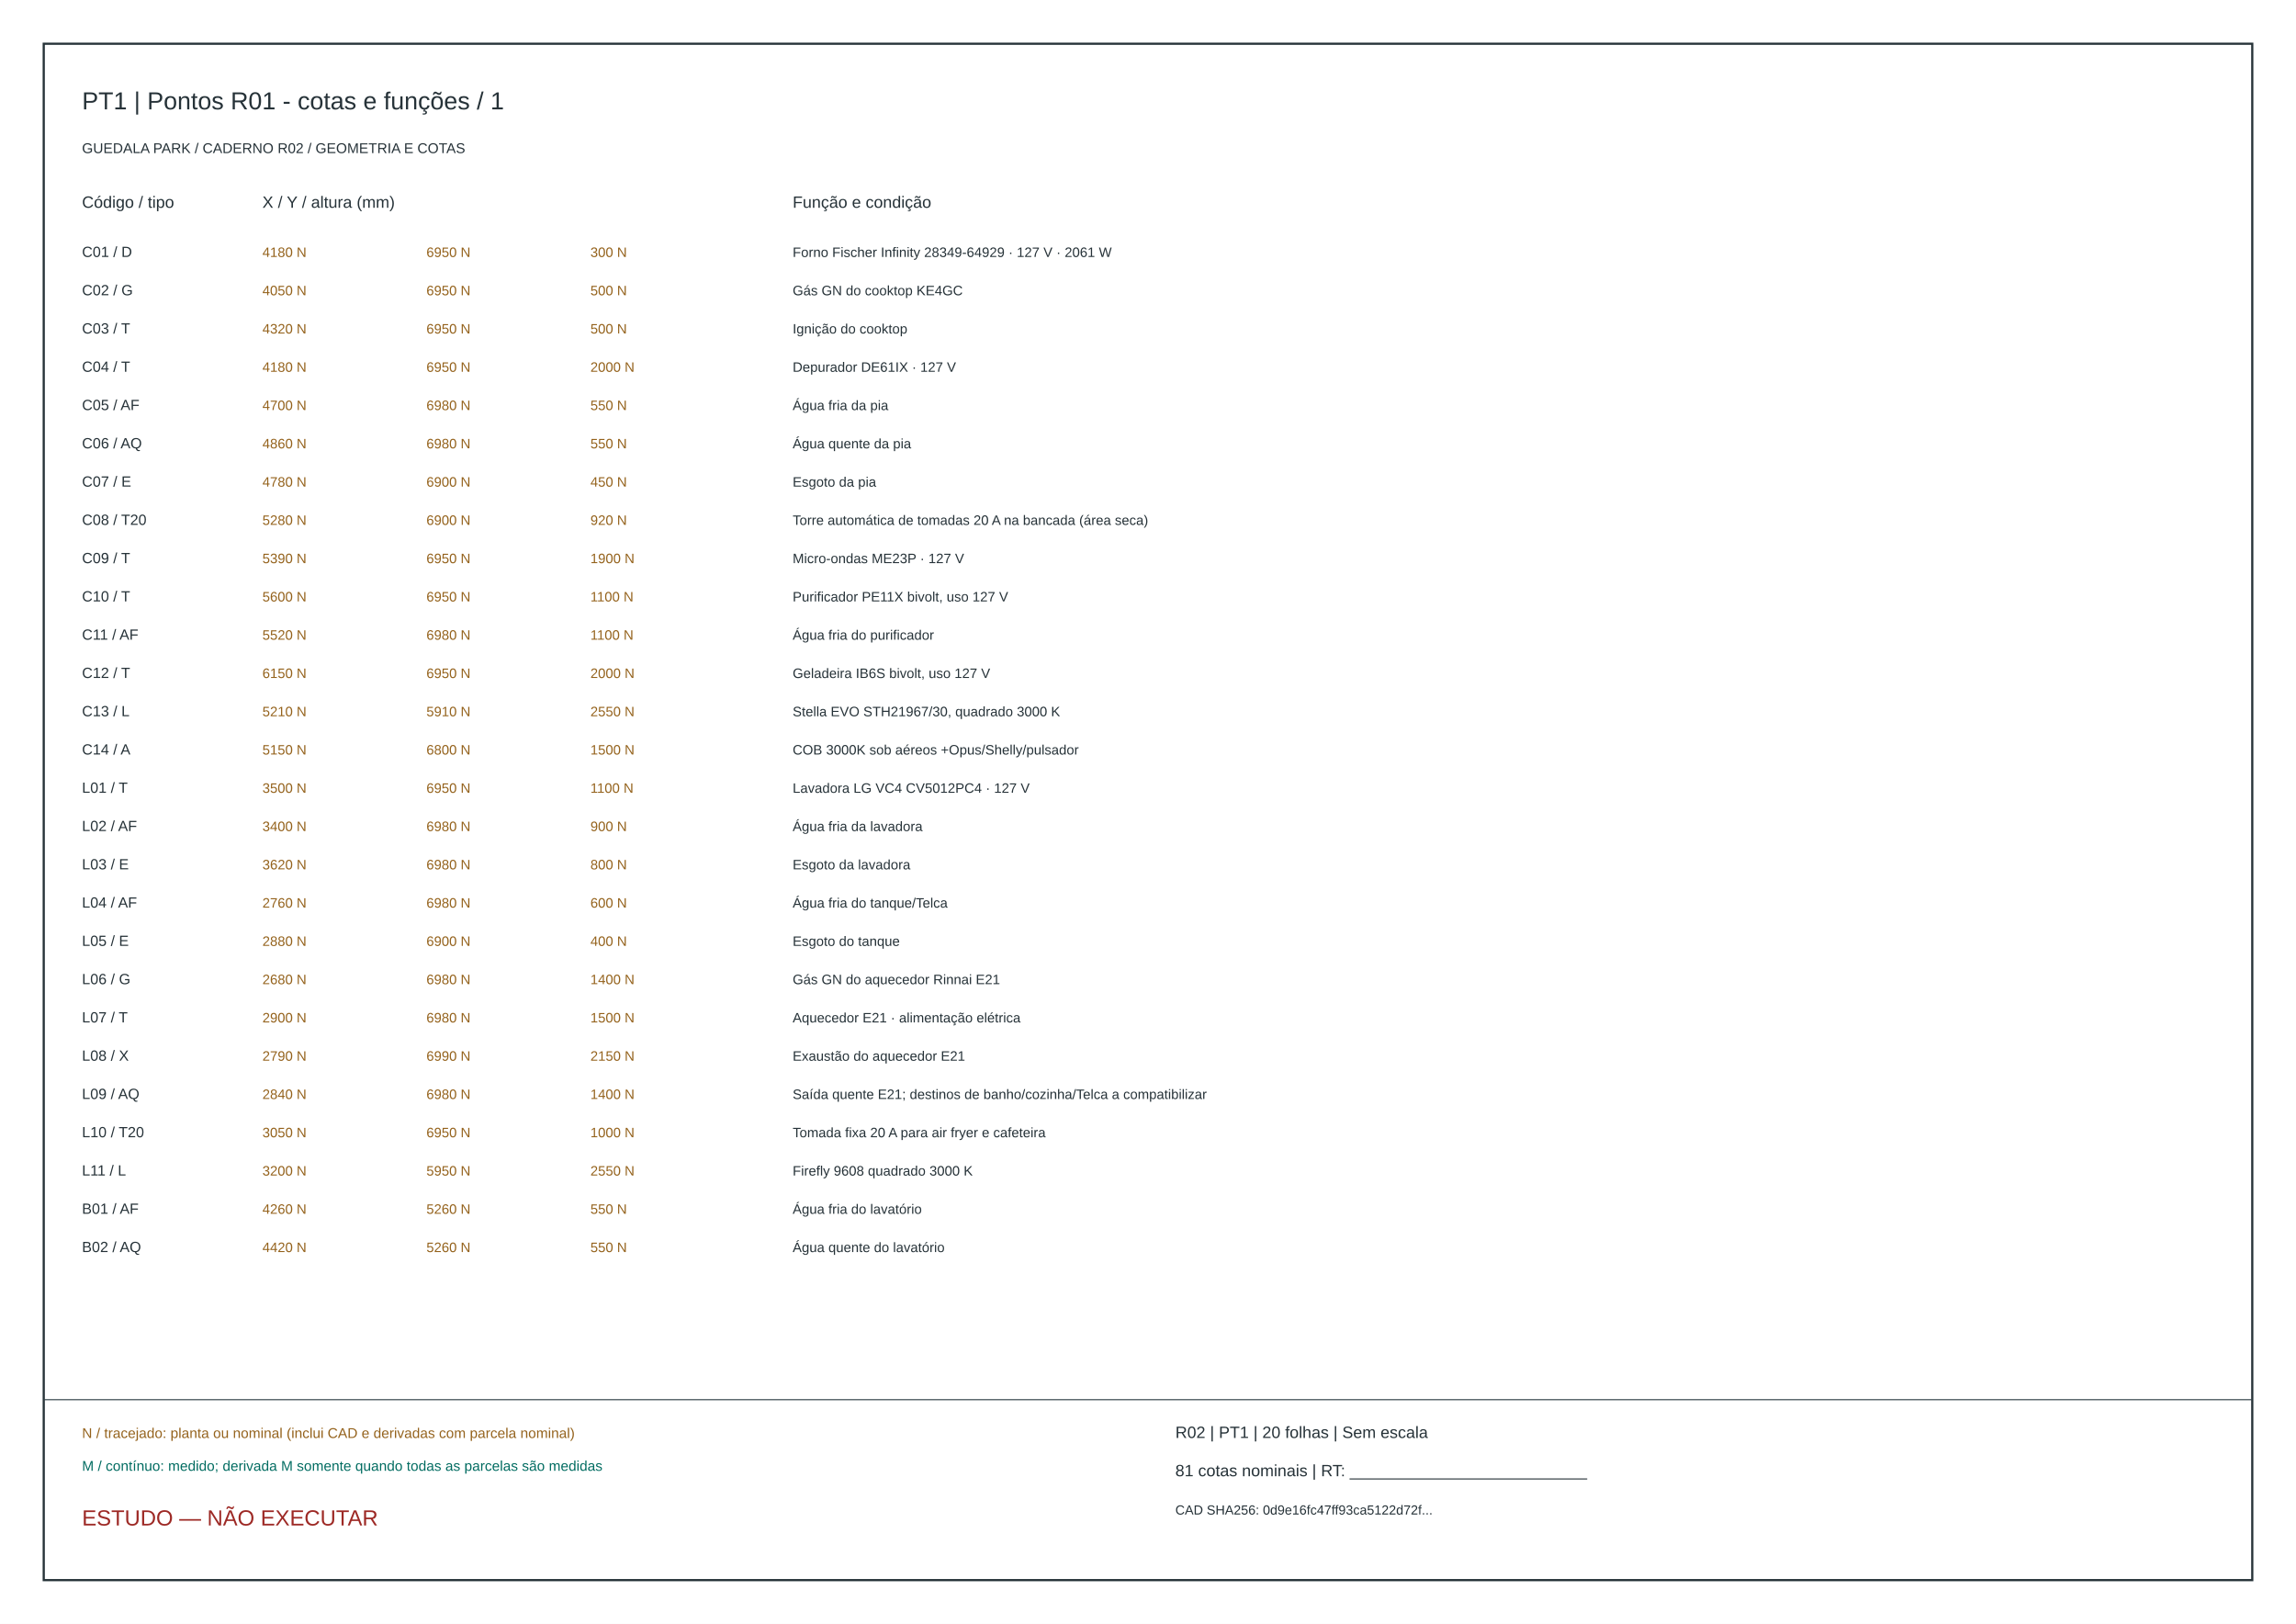
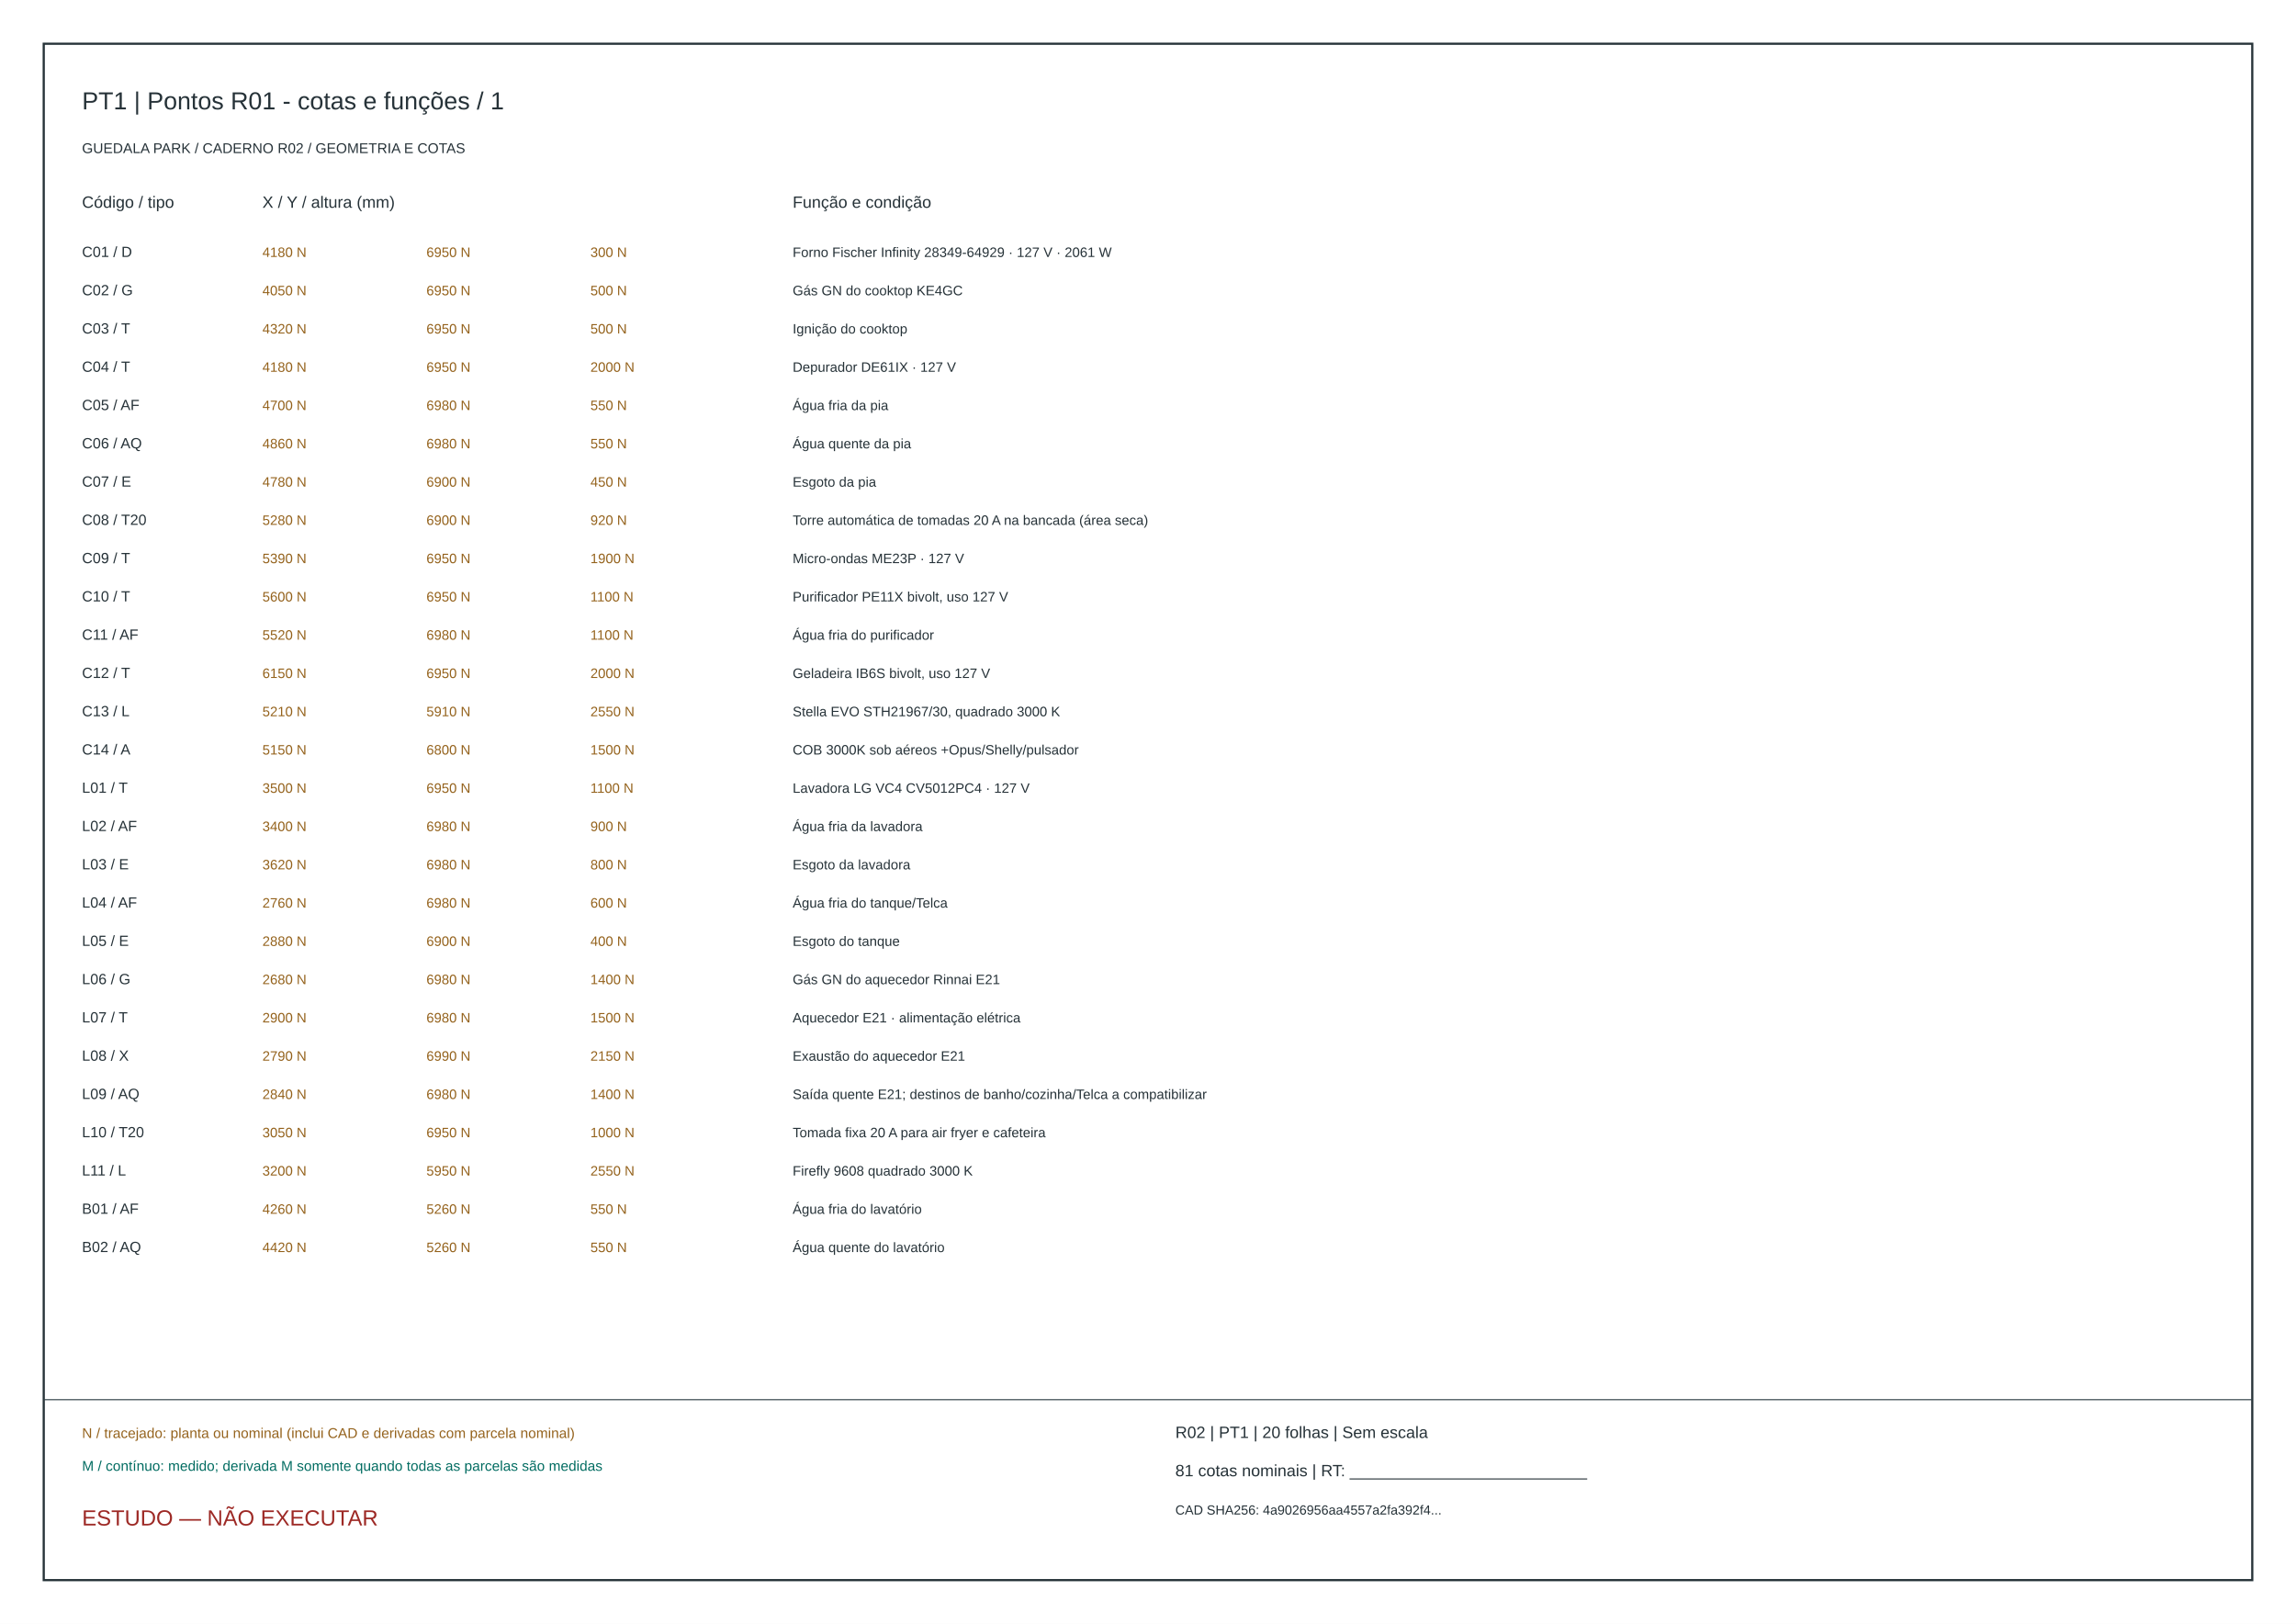
<svg xmlns="http://www.w3.org/2000/svg" width="420mm" height="297mm" viewBox="0 0 420 297">
  <rect width="420" height="297" fill="white" />
  <text x="15" y="38" font-family="Arial, sans-serif" font-size="3" fill="#263238">Código / tipo</text>
  <text x="48" y="38" font-family="Arial, sans-serif" font-size="3" fill="#263238">X / Y / altura (mm)</text>
  <text x="145" y="38" font-family="Arial, sans-serif" font-size="3" fill="#263238">Função e condição</text>
  <text x="15" y="47" font-family="Arial, sans-serif" font-size="2.7" fill="#263238">C01 / D</text>
  <text x="48" y="47" font-family="Arial, sans-serif" font-size="2.5" fill="#94621c">4180 N</text>
  <text x="78" y="47" font-family="Arial, sans-serif" font-size="2.5" fill="#94621c">6950 N</text>
  <text x="108" y="47" font-family="Arial, sans-serif" font-size="2.5" fill="#94621c">300 N</text>
  <text x="145" y="47" font-family="Arial, sans-serif" font-size="2.5" fill="#263238">Forno Fischer Infinity 28349-64929 · 127 V · 2061 W</text>
  <text x="15" y="54" font-family="Arial, sans-serif" font-size="2.7" fill="#263238">C02 / G</text>
  <text x="48" y="54" font-family="Arial, sans-serif" font-size="2.5" fill="#94621c">4050 N</text>
  <text x="78" y="54" font-family="Arial, sans-serif" font-size="2.5" fill="#94621c">6950 N</text>
  <text x="108" y="54" font-family="Arial, sans-serif" font-size="2.5" fill="#94621c">500 N</text>
  <text x="145" y="54" font-family="Arial, sans-serif" font-size="2.5" fill="#263238">Gás GN do cooktop KE4GC</text>
  <text x="15" y="61" font-family="Arial, sans-serif" font-size="2.7" fill="#263238">C03 / T</text>
  <text x="48" y="61" font-family="Arial, sans-serif" font-size="2.5" fill="#94621c">4320 N</text>
  <text x="78" y="61" font-family="Arial, sans-serif" font-size="2.5" fill="#94621c">6950 N</text>
  <text x="108" y="61" font-family="Arial, sans-serif" font-size="2.5" fill="#94621c">500 N</text>
  <text x="145" y="61" font-family="Arial, sans-serif" font-size="2.5" fill="#263238">Ignição do cooktop</text>
  <text x="15" y="68" font-family="Arial, sans-serif" font-size="2.7" fill="#263238">C04 / T</text>
  <text x="48" y="68" font-family="Arial, sans-serif" font-size="2.5" fill="#94621c">4180 N</text>
  <text x="78" y="68" font-family="Arial, sans-serif" font-size="2.5" fill="#94621c">6950 N</text>
  <text x="108" y="68" font-family="Arial, sans-serif" font-size="2.5" fill="#94621c">2000 N</text>
  <text x="145" y="68" font-family="Arial, sans-serif" font-size="2.5" fill="#263238">Depurador DE61IX · 127 V</text>
  <text x="15" y="75" font-family="Arial, sans-serif" font-size="2.7" fill="#263238">C05 / AF</text>
  <text x="48" y="75" font-family="Arial, sans-serif" font-size="2.5" fill="#94621c">4700 N</text>
  <text x="78" y="75" font-family="Arial, sans-serif" font-size="2.5" fill="#94621c">6980 N</text>
  <text x="108" y="75" font-family="Arial, sans-serif" font-size="2.5" fill="#94621c">550 N</text>
  <text x="145" y="75" font-family="Arial, sans-serif" font-size="2.5" fill="#263238">Água fria da pia</text>
  <text x="15" y="82" font-family="Arial, sans-serif" font-size="2.7" fill="#263238">C06 / AQ</text>
  <text x="48" y="82" font-family="Arial, sans-serif" font-size="2.5" fill="#94621c">4860 N</text>
  <text x="78" y="82" font-family="Arial, sans-serif" font-size="2.5" fill="#94621c">6980 N</text>
  <text x="108" y="82" font-family="Arial, sans-serif" font-size="2.5" fill="#94621c">550 N</text>
  <text x="145" y="82" font-family="Arial, sans-serif" font-size="2.5" fill="#263238">Água quente da pia</text>
  <text x="15" y="89" font-family="Arial, sans-serif" font-size="2.7" fill="#263238">C07 / E</text>
  <text x="48" y="89" font-family="Arial, sans-serif" font-size="2.5" fill="#94621c">4780 N</text>
  <text x="78" y="89" font-family="Arial, sans-serif" font-size="2.5" fill="#94621c">6900 N</text>
  <text x="108" y="89" font-family="Arial, sans-serif" font-size="2.5" fill="#94621c">450 N</text>
  <text x="145" y="89" font-family="Arial, sans-serif" font-size="2.5" fill="#263238">Esgoto da pia</text>
  <text x="15" y="96" font-family="Arial, sans-serif" font-size="2.7" fill="#263238">C08 / T20</text>
  <text x="48" y="96" font-family="Arial, sans-serif" font-size="2.5" fill="#94621c">5280 N</text>
  <text x="78" y="96" font-family="Arial, sans-serif" font-size="2.5" fill="#94621c">6900 N</text>
  <text x="108" y="96" font-family="Arial, sans-serif" font-size="2.5" fill="#94621c">920 N</text>
  <text x="145" y="96" font-family="Arial, sans-serif" font-size="2.5" fill="#263238">Torre automática de tomadas 20 A na bancada (área seca)</text>
  <text x="15" y="103" font-family="Arial, sans-serif" font-size="2.7" fill="#263238">C09 / T</text>
  <text x="48" y="103" font-family="Arial, sans-serif" font-size="2.5" fill="#94621c">5390 N</text>
  <text x="78" y="103" font-family="Arial, sans-serif" font-size="2.5" fill="#94621c">6950 N</text>
  <text x="108" y="103" font-family="Arial, sans-serif" font-size="2.5" fill="#94621c">1900 N</text>
  <text x="145" y="103" font-family="Arial, sans-serif" font-size="2.5" fill="#263238">Micro-ondas ME23P · 127 V</text>
  <text x="15" y="110" font-family="Arial, sans-serif" font-size="2.7" fill="#263238">C10 / T</text>
  <text x="48" y="110" font-family="Arial, sans-serif" font-size="2.5" fill="#94621c">5600 N</text>
  <text x="78" y="110" font-family="Arial, sans-serif" font-size="2.5" fill="#94621c">6950 N</text>
  <text x="108" y="110" font-family="Arial, sans-serif" font-size="2.5" fill="#94621c">1100 N</text>
  <text x="145" y="110" font-family="Arial, sans-serif" font-size="2.5" fill="#263238">Purificador PE11X bivolt, uso 127 V</text>
  <text x="15" y="117" font-family="Arial, sans-serif" font-size="2.7" fill="#263238">C11 / AF</text>
  <text x="48" y="117" font-family="Arial, sans-serif" font-size="2.5" fill="#94621c">5520 N</text>
  <text x="78" y="117" font-family="Arial, sans-serif" font-size="2.5" fill="#94621c">6980 N</text>
  <text x="108" y="117" font-family="Arial, sans-serif" font-size="2.5" fill="#94621c">1100 N</text>
  <text x="145" y="117" font-family="Arial, sans-serif" font-size="2.5" fill="#263238">Água fria do purificador</text>
  <text x="15" y="124" font-family="Arial, sans-serif" font-size="2.7" fill="#263238">C12 / T</text>
  <text x="48" y="124" font-family="Arial, sans-serif" font-size="2.5" fill="#94621c">6150 N</text>
  <text x="78" y="124" font-family="Arial, sans-serif" font-size="2.5" fill="#94621c">6950 N</text>
  <text x="108" y="124" font-family="Arial, sans-serif" font-size="2.5" fill="#94621c">2000 N</text>
  <text x="145" y="124" font-family="Arial, sans-serif" font-size="2.5" fill="#263238">Geladeira IB6S bivolt, uso 127 V</text>
  <text x="15" y="131" font-family="Arial, sans-serif" font-size="2.7" fill="#263238">C13 / L</text>
  <text x="48" y="131" font-family="Arial, sans-serif" font-size="2.5" fill="#94621c">5210 N</text>
  <text x="78" y="131" font-family="Arial, sans-serif" font-size="2.5" fill="#94621c">5910 N</text>
  <text x="108" y="131" font-family="Arial, sans-serif" font-size="2.5" fill="#94621c">2550 N</text>
  <text x="145" y="131" font-family="Arial, sans-serif" font-size="2.5" fill="#263238">Stella EVO STH21967/30, quadrado 3000 K</text>
  <text x="15" y="138" font-family="Arial, sans-serif" font-size="2.7" fill="#263238">C14 / A</text>
  <text x="48" y="138" font-family="Arial, sans-serif" font-size="2.5" fill="#94621c">5150 N</text>
  <text x="78" y="138" font-family="Arial, sans-serif" font-size="2.5" fill="#94621c">6800 N</text>
  <text x="108" y="138" font-family="Arial, sans-serif" font-size="2.5" fill="#94621c">1500 N</text>
  <text x="145" y="138" font-family="Arial, sans-serif" font-size="2.5" fill="#263238">COB 3000K sob aéreos +Opus/Shelly/pulsador</text>
  <text x="15" y="145" font-family="Arial, sans-serif" font-size="2.7" fill="#263238">L01 / T</text>
  <text x="48" y="145" font-family="Arial, sans-serif" font-size="2.5" fill="#94621c">3500 N</text>
  <text x="78" y="145" font-family="Arial, sans-serif" font-size="2.5" fill="#94621c">6950 N</text>
  <text x="108" y="145" font-family="Arial, sans-serif" font-size="2.5" fill="#94621c">1100 N</text>
  <text x="145" y="145" font-family="Arial, sans-serif" font-size="2.5" fill="#263238">Lavadora LG VC4 CV5012PC4 · 127 V</text>
  <text x="15" y="152" font-family="Arial, sans-serif" font-size="2.7" fill="#263238">L02 / AF</text>
  <text x="48" y="152" font-family="Arial, sans-serif" font-size="2.5" fill="#94621c">3400 N</text>
  <text x="78" y="152" font-family="Arial, sans-serif" font-size="2.5" fill="#94621c">6980 N</text>
  <text x="108" y="152" font-family="Arial, sans-serif" font-size="2.5" fill="#94621c">900 N</text>
  <text x="145" y="152" font-family="Arial, sans-serif" font-size="2.5" fill="#263238">Água fria da lavadora</text>
  <text x="15" y="159" font-family="Arial, sans-serif" font-size="2.7" fill="#263238">L03 / E</text>
  <text x="48" y="159" font-family="Arial, sans-serif" font-size="2.5" fill="#94621c">3620 N</text>
  <text x="78" y="159" font-family="Arial, sans-serif" font-size="2.5" fill="#94621c">6980 N</text>
  <text x="108" y="159" font-family="Arial, sans-serif" font-size="2.5" fill="#94621c">800 N</text>
  <text x="145" y="159" font-family="Arial, sans-serif" font-size="2.5" fill="#263238">Esgoto da lavadora</text>
  <text x="15" y="166" font-family="Arial, sans-serif" font-size="2.7" fill="#263238">L04 / AF</text>
  <text x="48" y="166" font-family="Arial, sans-serif" font-size="2.5" fill="#94621c">2760 N</text>
  <text x="78" y="166" font-family="Arial, sans-serif" font-size="2.5" fill="#94621c">6980 N</text>
  <text x="108" y="166" font-family="Arial, sans-serif" font-size="2.5" fill="#94621c">600 N</text>
  <text x="145" y="166" font-family="Arial, sans-serif" font-size="2.5" fill="#263238">Água fria do tanque/Telca</text>
  <text x="15" y="173" font-family="Arial, sans-serif" font-size="2.7" fill="#263238">L05 / E</text>
  <text x="48" y="173" font-family="Arial, sans-serif" font-size="2.5" fill="#94621c">2880 N</text>
  <text x="78" y="173" font-family="Arial, sans-serif" font-size="2.5" fill="#94621c">6900 N</text>
  <text x="108" y="173" font-family="Arial, sans-serif" font-size="2.5" fill="#94621c">400 N</text>
  <text x="145" y="173" font-family="Arial, sans-serif" font-size="2.5" fill="#263238">Esgoto do tanque</text>
  <text x="15" y="180" font-family="Arial, sans-serif" font-size="2.7" fill="#263238">L06 / G</text>
  <text x="48" y="180" font-family="Arial, sans-serif" font-size="2.5" fill="#94621c">2680 N</text>
  <text x="78" y="180" font-family="Arial, sans-serif" font-size="2.5" fill="#94621c">6980 N</text>
  <text x="108" y="180" font-family="Arial, sans-serif" font-size="2.5" fill="#94621c">1400 N</text>
  <text x="145" y="180" font-family="Arial, sans-serif" font-size="2.5" fill="#263238">Gás GN do aquecedor Rinnai E21</text>
  <text x="15" y="187" font-family="Arial, sans-serif" font-size="2.7" fill="#263238">L07 / T</text>
  <text x="48" y="187" font-family="Arial, sans-serif" font-size="2.5" fill="#94621c">2900 N</text>
  <text x="78" y="187" font-family="Arial, sans-serif" font-size="2.5" fill="#94621c">6980 N</text>
  <text x="108" y="187" font-family="Arial, sans-serif" font-size="2.5" fill="#94621c">1500 N</text>
  <text x="145" y="187" font-family="Arial, sans-serif" font-size="2.5" fill="#263238">Aquecedor E21 · alimentação elétrica</text>
  <text x="15" y="194" font-family="Arial, sans-serif" font-size="2.7" fill="#263238">L08 / X</text>
  <text x="48" y="194" font-family="Arial, sans-serif" font-size="2.5" fill="#94621c">2790 N</text>
  <text x="78" y="194" font-family="Arial, sans-serif" font-size="2.5" fill="#94621c">6990 N</text>
  <text x="108" y="194" font-family="Arial, sans-serif" font-size="2.5" fill="#94621c">2150 N</text>
  <text x="145" y="194" font-family="Arial, sans-serif" font-size="2.5" fill="#263238">Exaustão do aquecedor E21</text>
  <text x="15" y="201" font-family="Arial, sans-serif" font-size="2.7" fill="#263238">L09 / AQ</text>
  <text x="48" y="201" font-family="Arial, sans-serif" font-size="2.5" fill="#94621c">2840 N</text>
  <text x="78" y="201" font-family="Arial, sans-serif" font-size="2.5" fill="#94621c">6980 N</text>
  <text x="108" y="201" font-family="Arial, sans-serif" font-size="2.5" fill="#94621c">1400 N</text>
  <text x="145" y="201" font-family="Arial, sans-serif" font-size="2.5" fill="#263238">Saída quente E21; destinos de banho/cozinha/Telca a compatibilizar</text>
  <text x="15" y="208" font-family="Arial, sans-serif" font-size="2.7" fill="#263238">L10 / T20</text>
  <text x="48" y="208" font-family="Arial, sans-serif" font-size="2.5" fill="#94621c">3050 N</text>
  <text x="78" y="208" font-family="Arial, sans-serif" font-size="2.5" fill="#94621c">6950 N</text>
  <text x="108" y="208" font-family="Arial, sans-serif" font-size="2.5" fill="#94621c">1000 N</text>
  <text x="145" y="208" font-family="Arial, sans-serif" font-size="2.5" fill="#263238">Tomada fixa 20 A para air fryer e cafeteira</text>
  <text x="15" y="215" font-family="Arial, sans-serif" font-size="2.7" fill="#263238">L11 / L</text>
  <text x="48" y="215" font-family="Arial, sans-serif" font-size="2.5" fill="#94621c">3200 N</text>
  <text x="78" y="215" font-family="Arial, sans-serif" font-size="2.5" fill="#94621c">5950 N</text>
  <text x="108" y="215" font-family="Arial, sans-serif" font-size="2.5" fill="#94621c">2550 N</text>
  <text x="145" y="215" font-family="Arial, sans-serif" font-size="2.5" fill="#263238">Firefly 9608 quadrado 3000 K</text>
  <text x="15" y="222" font-family="Arial, sans-serif" font-size="2.7" fill="#263238">B01 / AF</text>
  <text x="48" y="222" font-family="Arial, sans-serif" font-size="2.5" fill="#94621c">4260 N</text>
  <text x="78" y="222" font-family="Arial, sans-serif" font-size="2.5" fill="#94621c">5260 N</text>
  <text x="108" y="222" font-family="Arial, sans-serif" font-size="2.5" fill="#94621c">550 N</text>
  <text x="145" y="222" font-family="Arial, sans-serif" font-size="2.5" fill="#263238">Água fria do lavatório</text>
  <text x="15" y="229" font-family="Arial, sans-serif" font-size="2.7" fill="#263238">B02 / AQ</text>
  <text x="48" y="229" font-family="Arial, sans-serif" font-size="2.5" fill="#94621c">4420 N</text>
  <text x="78" y="229" font-family="Arial, sans-serif" font-size="2.5" fill="#94621c">5260 N</text>
  <text x="108" y="229" font-family="Arial, sans-serif" font-size="2.5" fill="#94621c">550 N</text>
  <text x="145" y="229" font-family="Arial, sans-serif" font-size="2.5" fill="#263238">Água quente do lavatório</text>
  <rect x="8" y="8" width="404" height="281" stroke="#263238" fill="none" stroke-width="0.4" />
  <text x="15" y="20" font-family="Arial, sans-serif" font-size="4.5" fill="#263238">PT1 | Pontos R01 - cotas e funções / 1</text>
  <text x="15" y="28" font-family="Arial, sans-serif" font-size="2.6" fill="#263238">GUEDALA PARK  /  CADERNO R02  /  GEOMETRIA E COTAS</text>
  <line x1="8" y1="256" x2="412" y2="256" stroke="#34434a" stroke-width="0.2" />
  <text x="15" y="263" font-family="Arial, sans-serif" font-size="2.6" fill="#94621c">N / tracejado: planta ou nominal (inclui CAD e derivadas com parcela nominal)</text>
  <text x="15" y="269" font-family="Arial, sans-serif" font-size="2.6" fill="#006b60">M / contínuo: medido; derivada M somente quando todas as parcelas são medidas</text>
  <text x="15" y="279" font-family="Arial, sans-serif" font-size="4" fill="#9d2925">ESTUDO — NÃO EXECUTAR</text>
  <text x="215" y="263" font-family="Arial, sans-serif" font-size="3" fill="#263238">R02 | PT1 | 20 folhas | Sem escala</text>
  <text x="215" y="270" font-family="Arial, sans-serif" font-size="3" fill="#263238">81 cotas nominais | RT: __________________________</text>
-   <text x="215" y="277" font-family="Arial, sans-serif" font-size="2.4" fill="#263238">CAD SHA256: 0d9e16fc47ff93ca5122d72f...</text>
+   <text x="215" y="277" font-family="Arial, sans-serif" font-size="2.4" fill="#263238">CAD SHA256: 4a9026956aa4557a2fa392f4...</text>
</svg>
